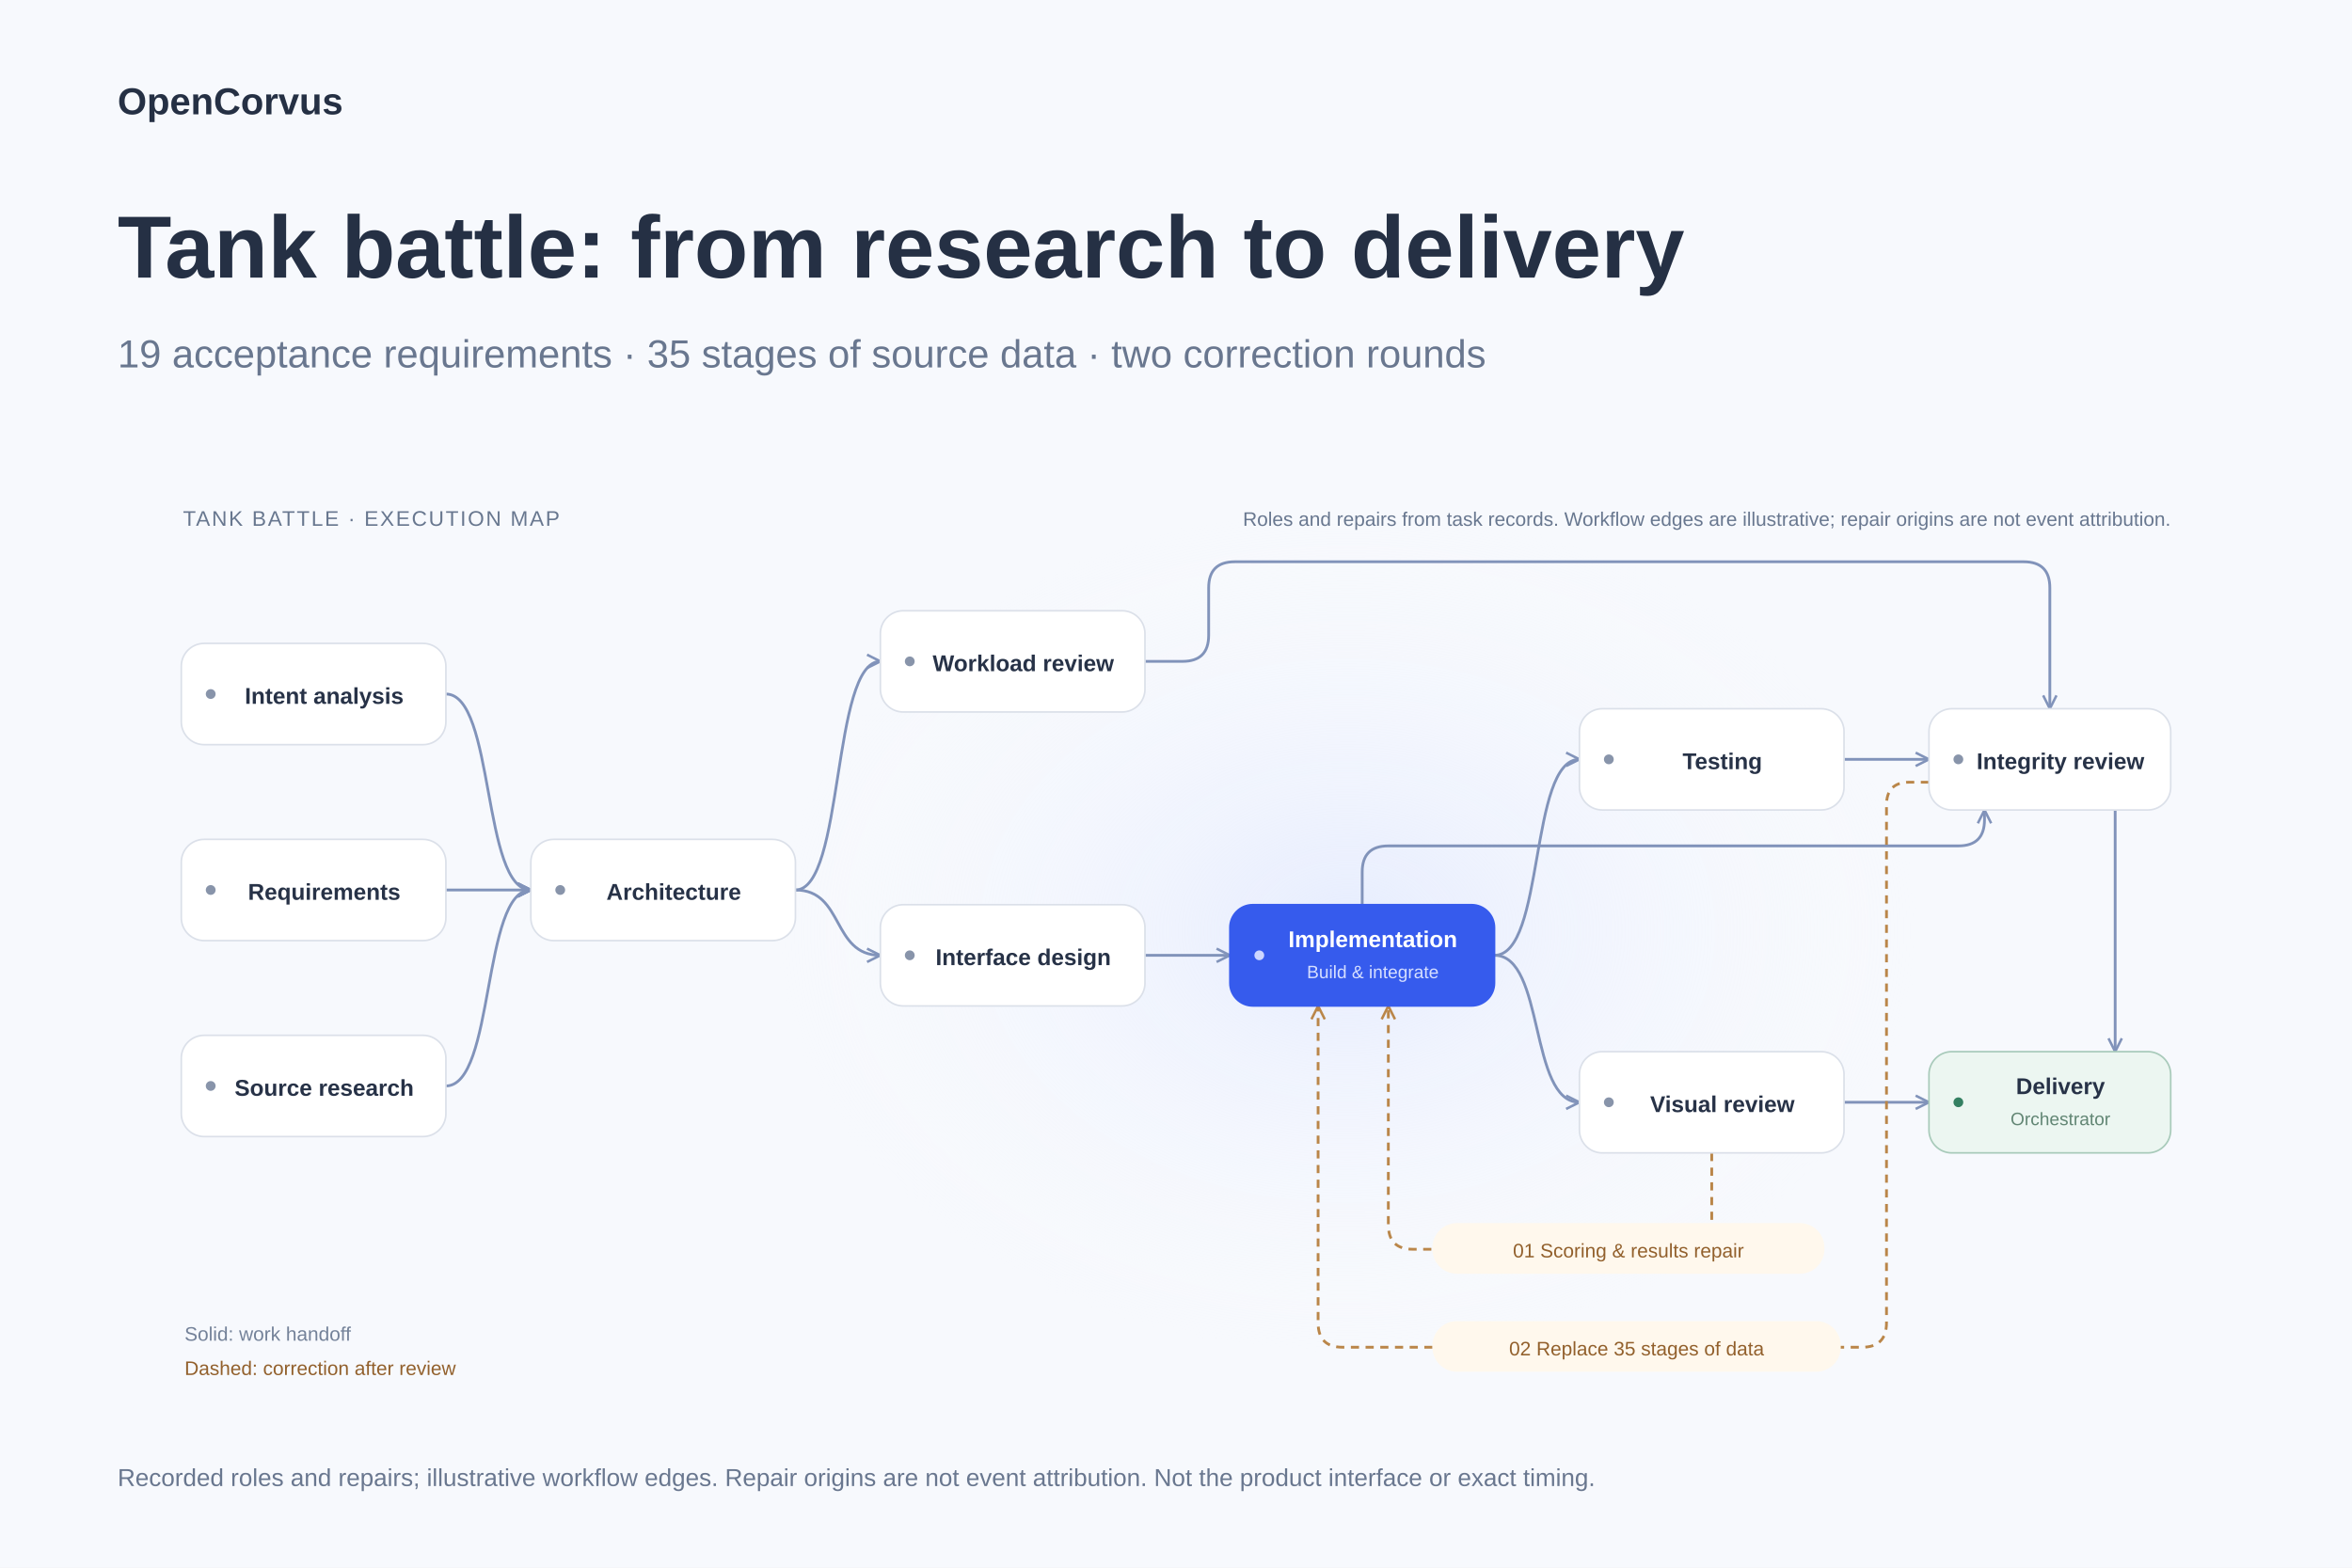
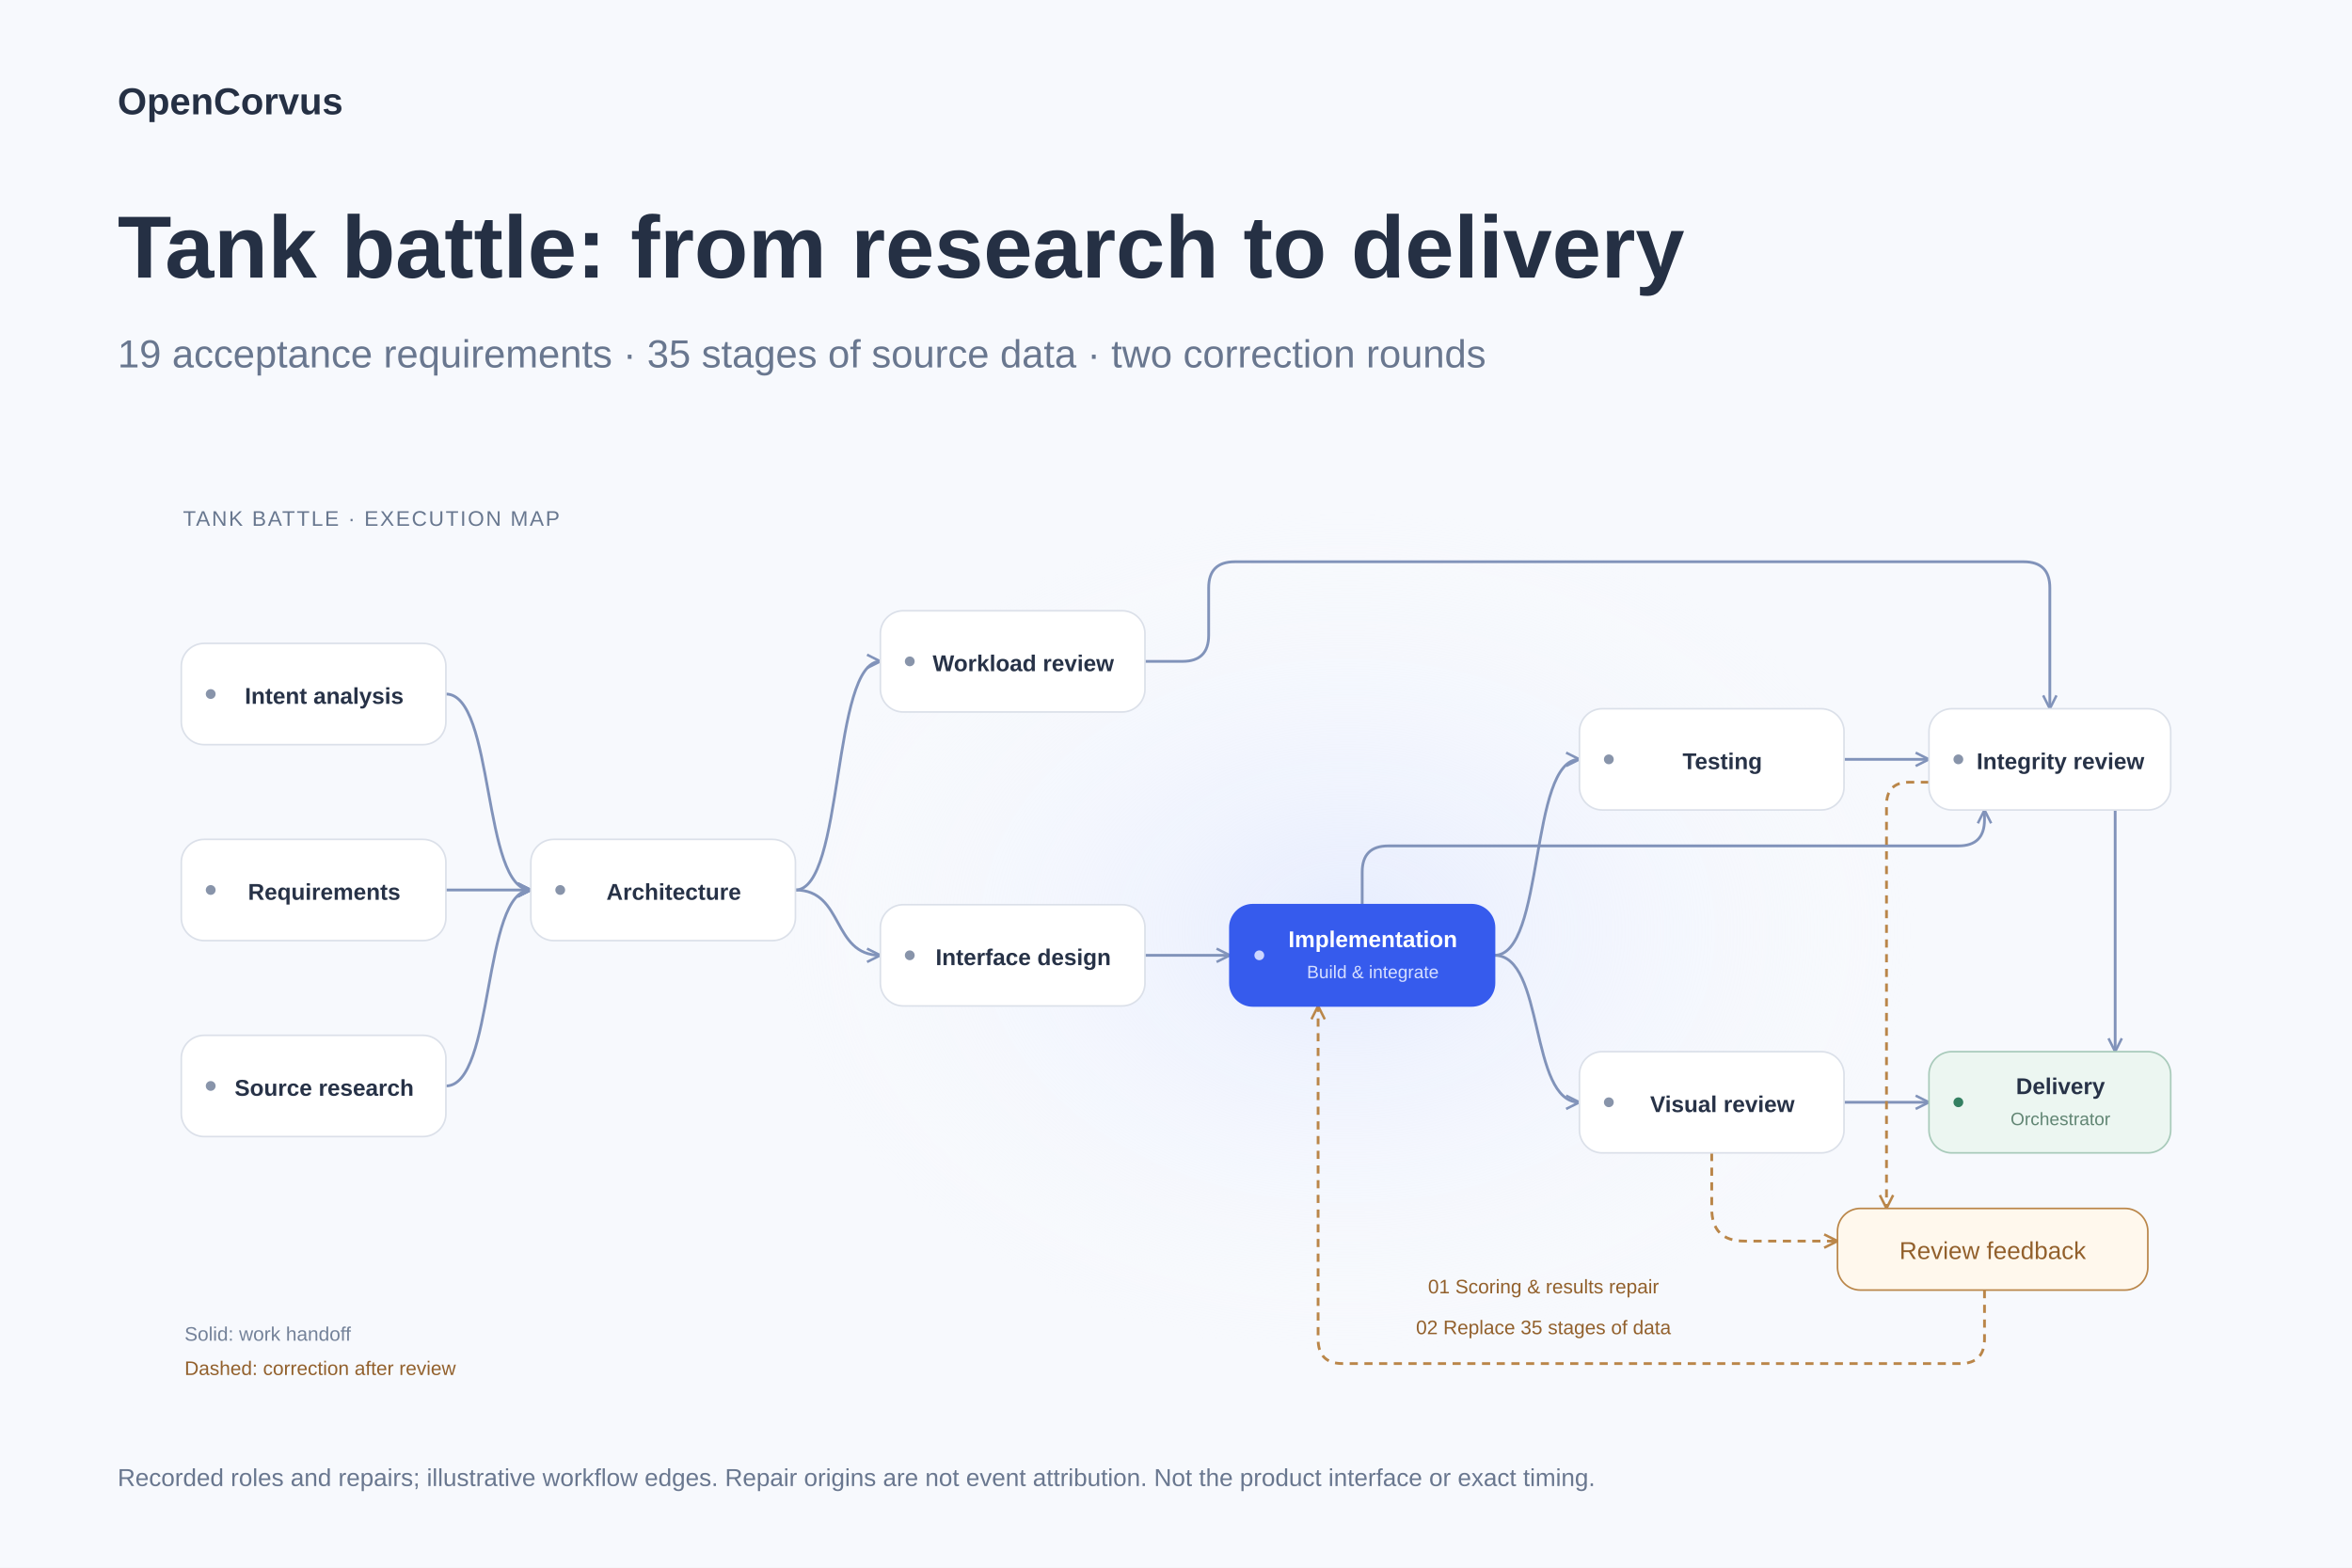
<svg xmlns="http://www.w3.org/2000/svg" width="1440" height="960" viewBox="0 0 1440 960" role="img" aria-labelledby="share-title">
  <rect width="1440" height="960" fill="#f7f9fd" />
  <g font-family="Arial, Microsoft YaHei, Noto Sans CJK SC, sans-serif">
    <text x="72" y="70" fill="#253044" font-size="23" font-weight="600">OpenCorvus</text>
    <text x="72" y="170" fill="#253044" font-size="54" font-weight="700">Tank battle: from research to delivery</text>
    <text x="72" y="225" fill="#69778f" font-size="24">19 acceptance requirements · 35 stages of source data · two correction rounds</text>
    <text x="72" y="910" fill="#69778f" font-size="15">Recorded roles and repairs; illustrative workflow edges. Repair origins are not event attribution. Not the product interface or exact timing.</text>
  </g>
  <g transform="translate(75 280)">
    <svg viewBox="0 0 1290 590" width="1290" height="590" role="img" aria-labelledby="share-title share-desc">
      <defs>
        <marker id="share-arrow" viewBox="0 0 10 10" refX="9" refY="5" markerWidth="6" markerHeight="6" orient="auto">
          <path d="M1 1 9 5 1 9" fill="none" stroke="#8193ba" stroke-width="1.5" />
        </marker>
        <marker id="share-repair" viewBox="0 0 10 10" refX="9" refY="5" markerWidth="6" markerHeight="6" orient="auto">
          <path d="M1 1 9 5 1 9" fill="none" stroke="#ba8649" stroke-width="1.5" />
        </marker>
        <radialGradient id="share-wash">
          <stop stop-color="#dfe7ff" stop-opacity=".7" />
          <stop offset="1" stop-color="#f7f9fd" stop-opacity="0" />
        </radialGradient>
      </defs>
      <rect width="1290" height="590" rx="24" fill="#f7f9fd" />
      <ellipse cx="750" cy="290" rx="350" ry="260" fill="url(#share-wash)" />
      <g font-family="Arial, Microsoft YaHei, Noto Sans CJK SC, sans-serif">
        <text x="37" y="42" font-size="13" fill="#68778f" letter-spacing="1">TANK BATTLE · EXECUTION MAP</text>
-         <text x="1254" y="42" text-anchor="end" font-size="12" fill="#68778f">Roles and repairs from task records. Workflow edges are illustrative; repair origins are not event attribution.</text>
        <g fill="none" stroke="#8193ba" stroke-width="1.7">
          <path data-from="intent" data-to="architecture" d="M198 145 C228 145 220 265 250 265" marker-end="url(#share-arrow)" />
          <path data-from="requirements" data-to="architecture" d="M198 265 H250" marker-end="url(#share-arrow)" />
          <path data-from="research" data-to="architecture" d="M198 385 C228 385 220 265 250 265" marker-end="url(#share-arrow)" />
          <path data-from="architecture" data-to="workload" d="M412 265 C442 265 434 125 464 125" marker-end="url(#share-arrow)" />
          <path data-from="architecture" data-to="design" d="M412 265 C442 265 434 305 464 305" marker-end="url(#share-arrow)" />
          <path data-from="design" data-to="implementation" d="M626 305 H678" marker-end="url(#share-arrow)" />
          <path data-from="implementation" data-to="test" d="M840 305 C871 305 861 185 892 185" marker-end="url(#share-arrow)" />
          <path data-from="implementation" data-to="interface-review" d="M840 305 C871 305 861 395 892 395" marker-end="url(#share-arrow)" />
          <path data-from="test" data-to="system-review" d="M1054 185 H1106" marker-end="url(#share-arrow)" />
          <path data-from="workload" data-to="system-review" d="M626 125 H649 Q665 125 665 109 V80 Q665 64 681 64 H1164 Q1180 64 1180 80 V154" marker-end="url(#share-arrow)" />
          <path data-from="implementation" data-to="system-review" d="M759 274 V254 Q759 238 775 238 H1124 Q1140 238 1140 222 V216" marker-end="url(#share-arrow)" />
          <path data-from="system-review" data-to="delivery" d="M1220 216 V364" marker-end="url(#share-arrow)" />
          <path data-from="interface-review" data-to="delivery" d="M1054 395 H1106" marker-end="url(#share-arrow)" />
        </g>
        <g fill="none" stroke="#ba8649" stroke-width="1.7" stroke-dasharray="5 4">
-           <path data-from="interface-review" data-to="implementation" d="M973 426 V470 Q973 485 958 485 H790 Q775 485 775 470 V336" marker-end="url(#share-repair)" />
-           <path data-from="system-review" data-to="implementation" d="M1106 199 H1094 Q1080 199 1080 213 V530 Q1080 545 1065 545 H747 Q732 545 732 530 V336" marker-end="url(#share-repair)" />
+           <path data-from="interface-review" data-to="review-feedback" d="M973 426 V460 Q973 480 993 480 H1050" marker-end="url(#share-repair)" />
+           <path data-from="system-review" data-to="review-feedback" d="M1106 199 H1094 Q1080 199 1080 213 V460" marker-end="url(#share-repair)" />
+           <path data-from="review-feedback" data-to="implementation" d="M1140 510 V540 Q1140 555 1125 555 H747 Q732 555 732 540 V336" marker-end="url(#share-repair)" />
        </g>
        <g data-node="intent" transform="translate(36 114)">
          <rect width="162" height="62" rx="14" fill="#ffffff" stroke="#dbe0e9" />
          <circle cx="18" cy="31" r="3" fill="#8894aa" />
          <text x="87.5" y="37" text-anchor="middle" fill="#273247" font-size="14" font-weight="600">Intent analysis</text>
        </g>
        <g data-node="requirements" transform="translate(36 234)">
          <rect width="162" height="62" rx="14" fill="#ffffff" stroke="#dbe0e9" />
          <circle cx="18" cy="31" r="3" fill="#8894aa" />
          <text x="87.5" y="37" text-anchor="middle" fill="#273247" font-size="14" font-weight="600">Requirements</text>
        </g>
        <g data-node="research" transform="translate(36 354)">
          <rect width="162" height="62" rx="14" fill="#ffffff" stroke="#dbe0e9" />
          <circle cx="18" cy="31" r="3" fill="#8894aa" />
          <text x="87.5" y="37" text-anchor="middle" fill="#273247" font-size="14" font-weight="600">Source research</text>
        </g>
        <g data-node="architecture" transform="translate(250 234)">
          <rect width="162" height="62" rx="14" fill="#ffffff" stroke="#dbe0e9" />
          <circle cx="18" cy="31" r="3" fill="#8894aa" />
          <text x="87.5" y="37" text-anchor="middle" fill="#273247" font-size="14" font-weight="600">Architecture</text>
        </g>
        <g data-node="workload" transform="translate(464 94)">
          <rect width="162" height="62" rx="14" fill="#ffffff" stroke="#dbe0e9" />
          <circle cx="18" cy="31" r="3" fill="#8894aa" />
          <text x="87.5" y="37" text-anchor="middle" fill="#273247" font-size="14" font-weight="600">Workload review</text>
        </g>
        <g data-node="design" transform="translate(464 274)">
          <rect width="162" height="62" rx="14" fill="#ffffff" stroke="#dbe0e9" />
          <circle cx="18" cy="31" r="3" fill="#8894aa" />
          <text x="87.5" y="37" text-anchor="middle" fill="#273247" font-size="14" font-weight="600">Interface design</text>
        </g>
        <g data-node="implementation" transform="translate(678 274)">
          <rect width="162" height="62" rx="14" fill="#365bed" stroke="#365bed" />
          <circle cx="18" cy="31" r="3" fill="#cdd7ff" />
          <text x="87.5" y="26" text-anchor="middle" fill="white" font-size="14" font-weight="600">Implementation</text>
          <text x="87.5" y="45" text-anchor="middle" fill="#d6dfff" font-size="11">Build &amp; integrate</text>
        </g>
        <g data-node="test" transform="translate(892 154)">
          <rect width="162" height="62" rx="14" fill="#ffffff" stroke="#dbe0e9" />
          <circle cx="18" cy="31" r="3" fill="#8894aa" />
          <text x="87.5" y="37" text-anchor="middle" fill="#273247" font-size="14" font-weight="600">Testing</text>
        </g>
        <g data-node="interface-review" transform="translate(892 364)">
          <rect width="162" height="62" rx="14" fill="#ffffff" stroke="#dbe0e9" />
          <circle cx="18" cy="31" r="3" fill="#8894aa" />
          <text x="87.5" y="37" text-anchor="middle" fill="#273247" font-size="14" font-weight="600">Visual review</text>
        </g>
        <g data-node="system-review" transform="translate(1106 154)">
          <rect width="148" height="62" rx="14" fill="#ffffff" stroke="#dbe0e9" />
          <circle cx="18" cy="31" r="3" fill="#8894aa" />
          <text x="80.5" y="37" text-anchor="middle" fill="#273247" font-size="14" font-weight="600">Integrity review</text>
        </g>
        <g data-node="delivery" transform="translate(1106 364)">
          <rect width="148" height="62" rx="14" fill="#ecf6f1" stroke="#a8caba" />
          <circle cx="18" cy="31" r="3" fill="#348062" />
          <text x="80.5" y="26" text-anchor="middle" fill="#273247" font-size="14" font-weight="600">Delivery</text>
          <text x="80.5" y="45" text-anchor="middle" fill="#628674" font-size="11">Orchestrator</text>
        </g>
-         <rect x="802" y="469" width="240" height="31" rx="15" fill="#fff8ed" />
-         <text x="922" y="490" text-anchor="middle" font-size="12" fill="#92602c">01  Scoring &amp; results repair</text>
-         <rect x="802" y="529" width="250" height="31" rx="15" fill="#fff8ed" />
-         <text x="927" y="550" text-anchor="middle" font-size="12" fill="#92602c">02  Replace 35 stages of data</text>
+         <g data-node="review-feedback">
+           <rect x="1050" y="460" width="190" height="50" rx="14" fill="#fff8ed" stroke="#ba8649" />
+           <text x="1145" y="491" text-anchor="middle" font-size="15" fill="#92602c">Review feedback</text>
+         </g>
+         <text x="870" y="512" text-anchor="middle" font-size="12" fill="#92602c">01  Scoring &amp; results repair</text>
+         <text x="870" y="537" text-anchor="middle" font-size="12" fill="#92602c">02  Replace 35 stages of data</text>
        <text x="38" y="541" font-size="12" fill="#748299">Solid: work handoff</text>
        <text x="38" y="562" font-size="12" fill="#92602c">Dashed: correction after review</text>
      </g>
    </svg>
  </g>
</svg>
